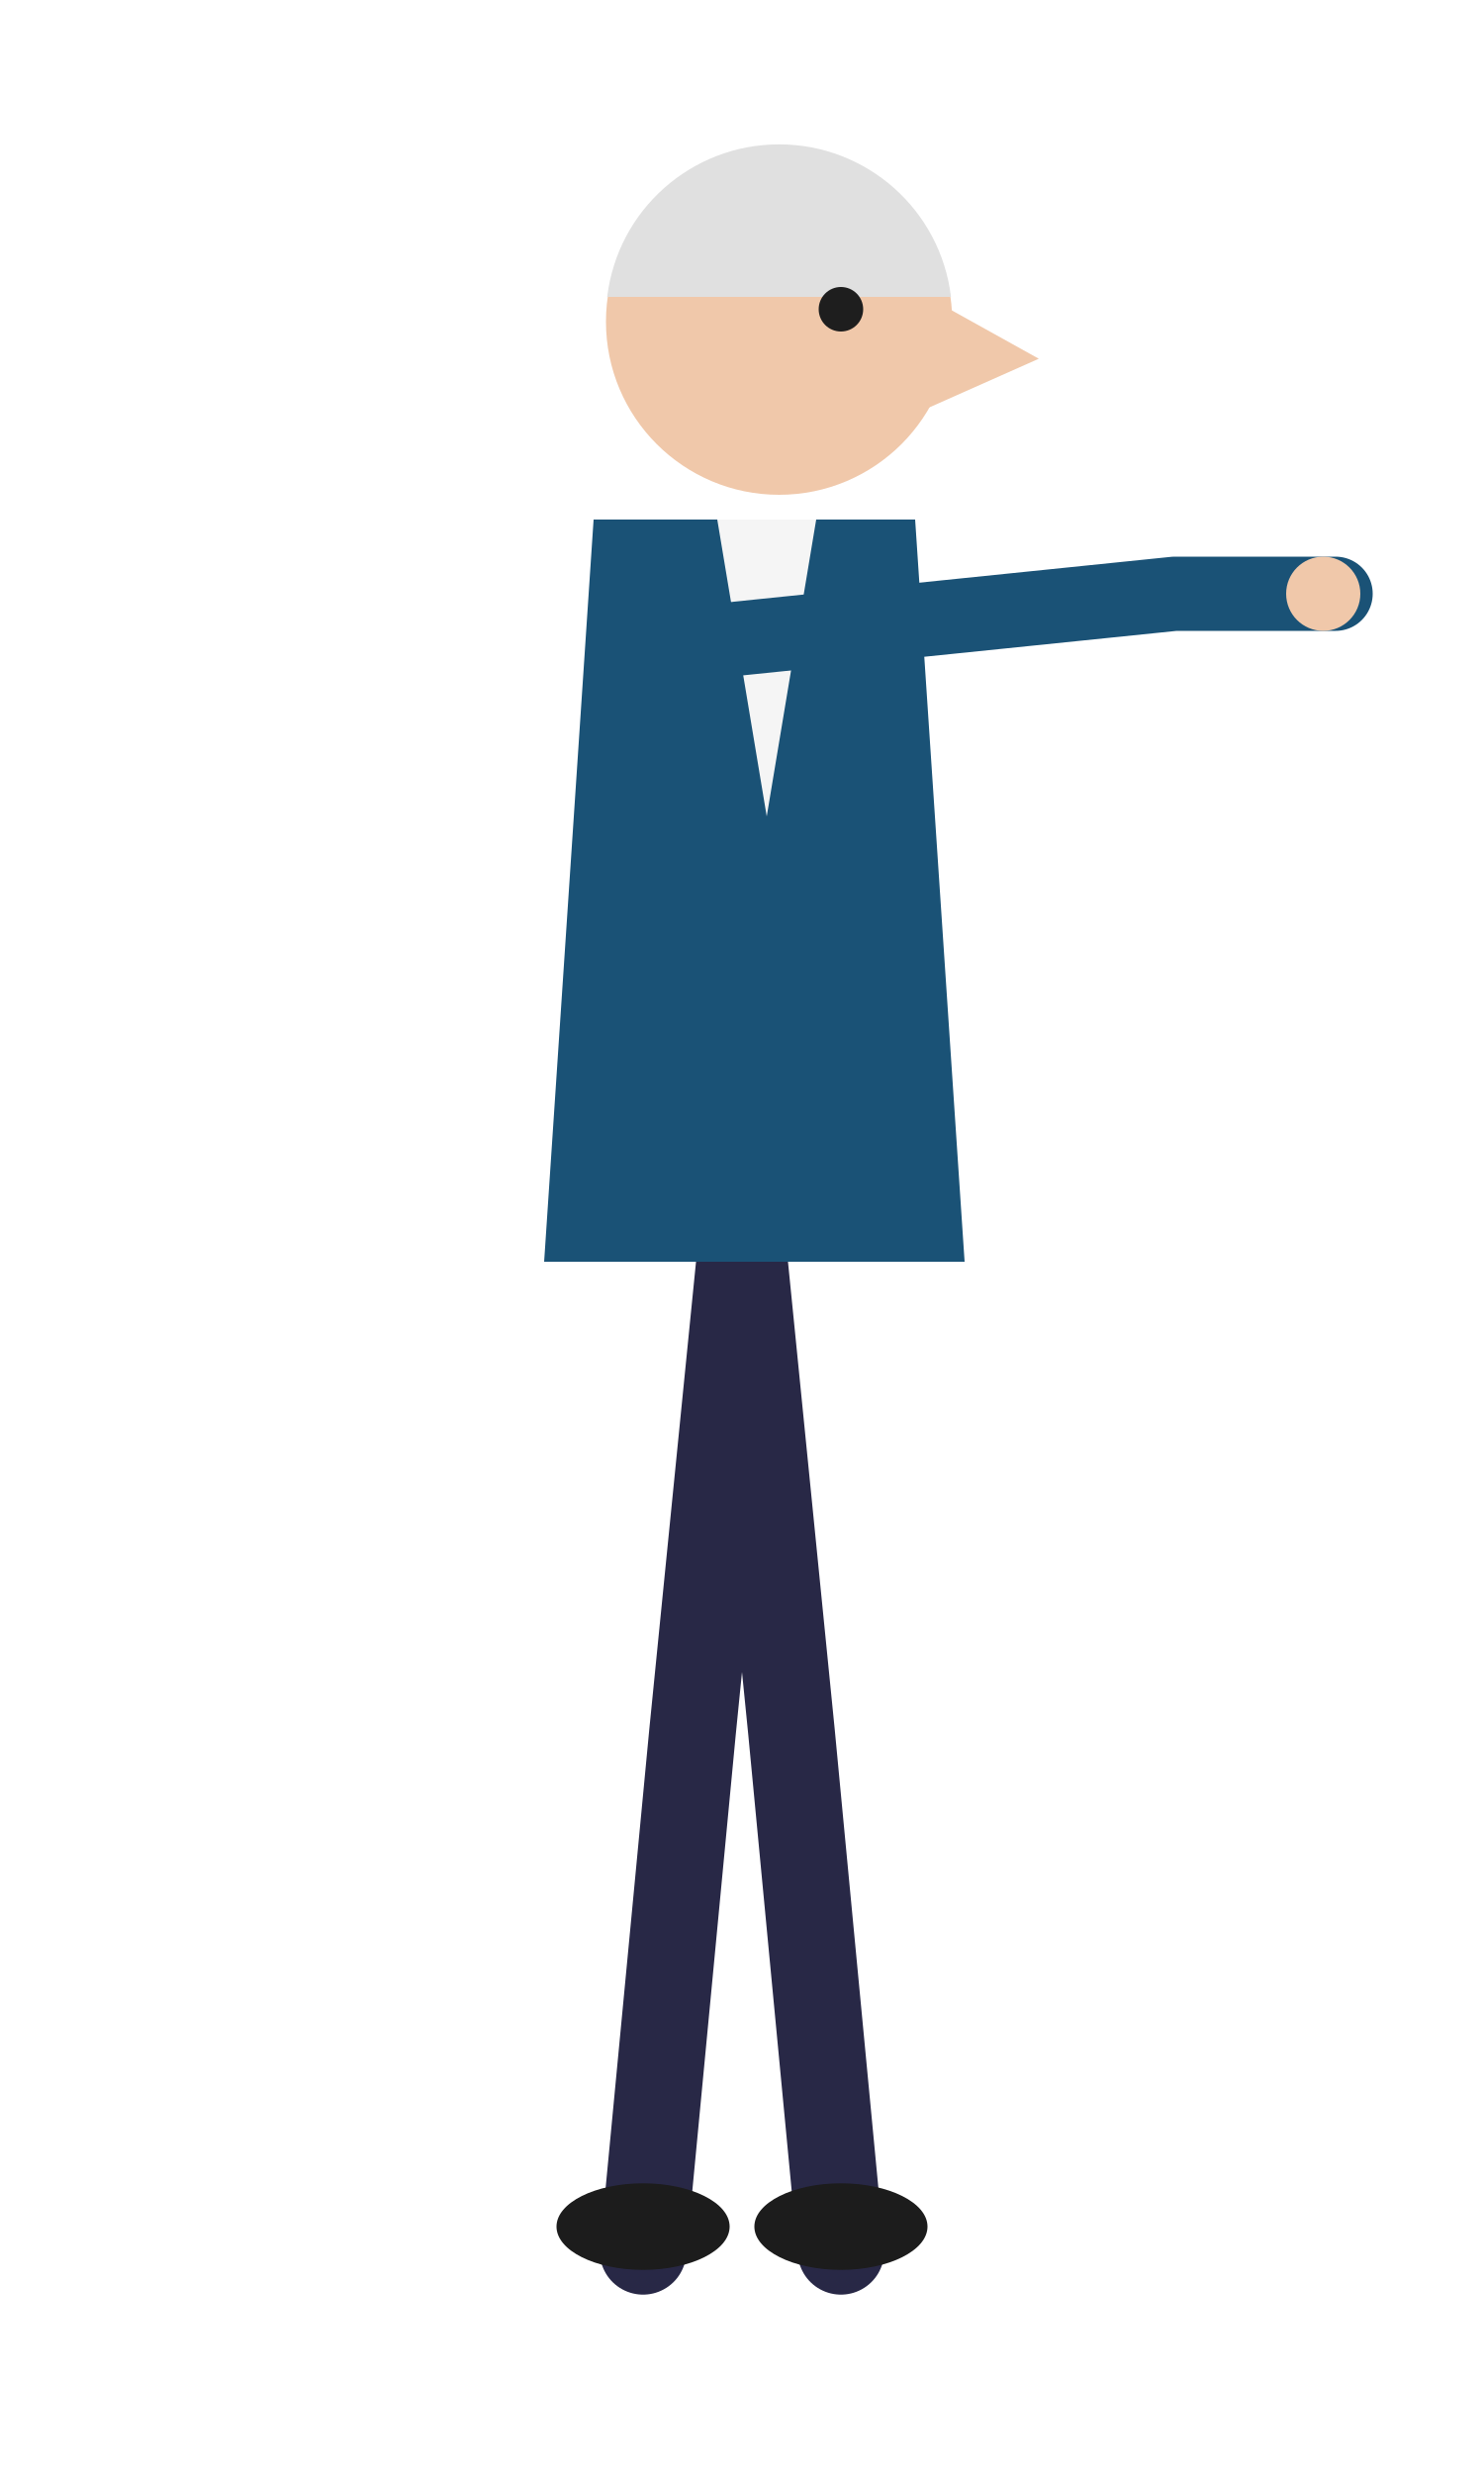
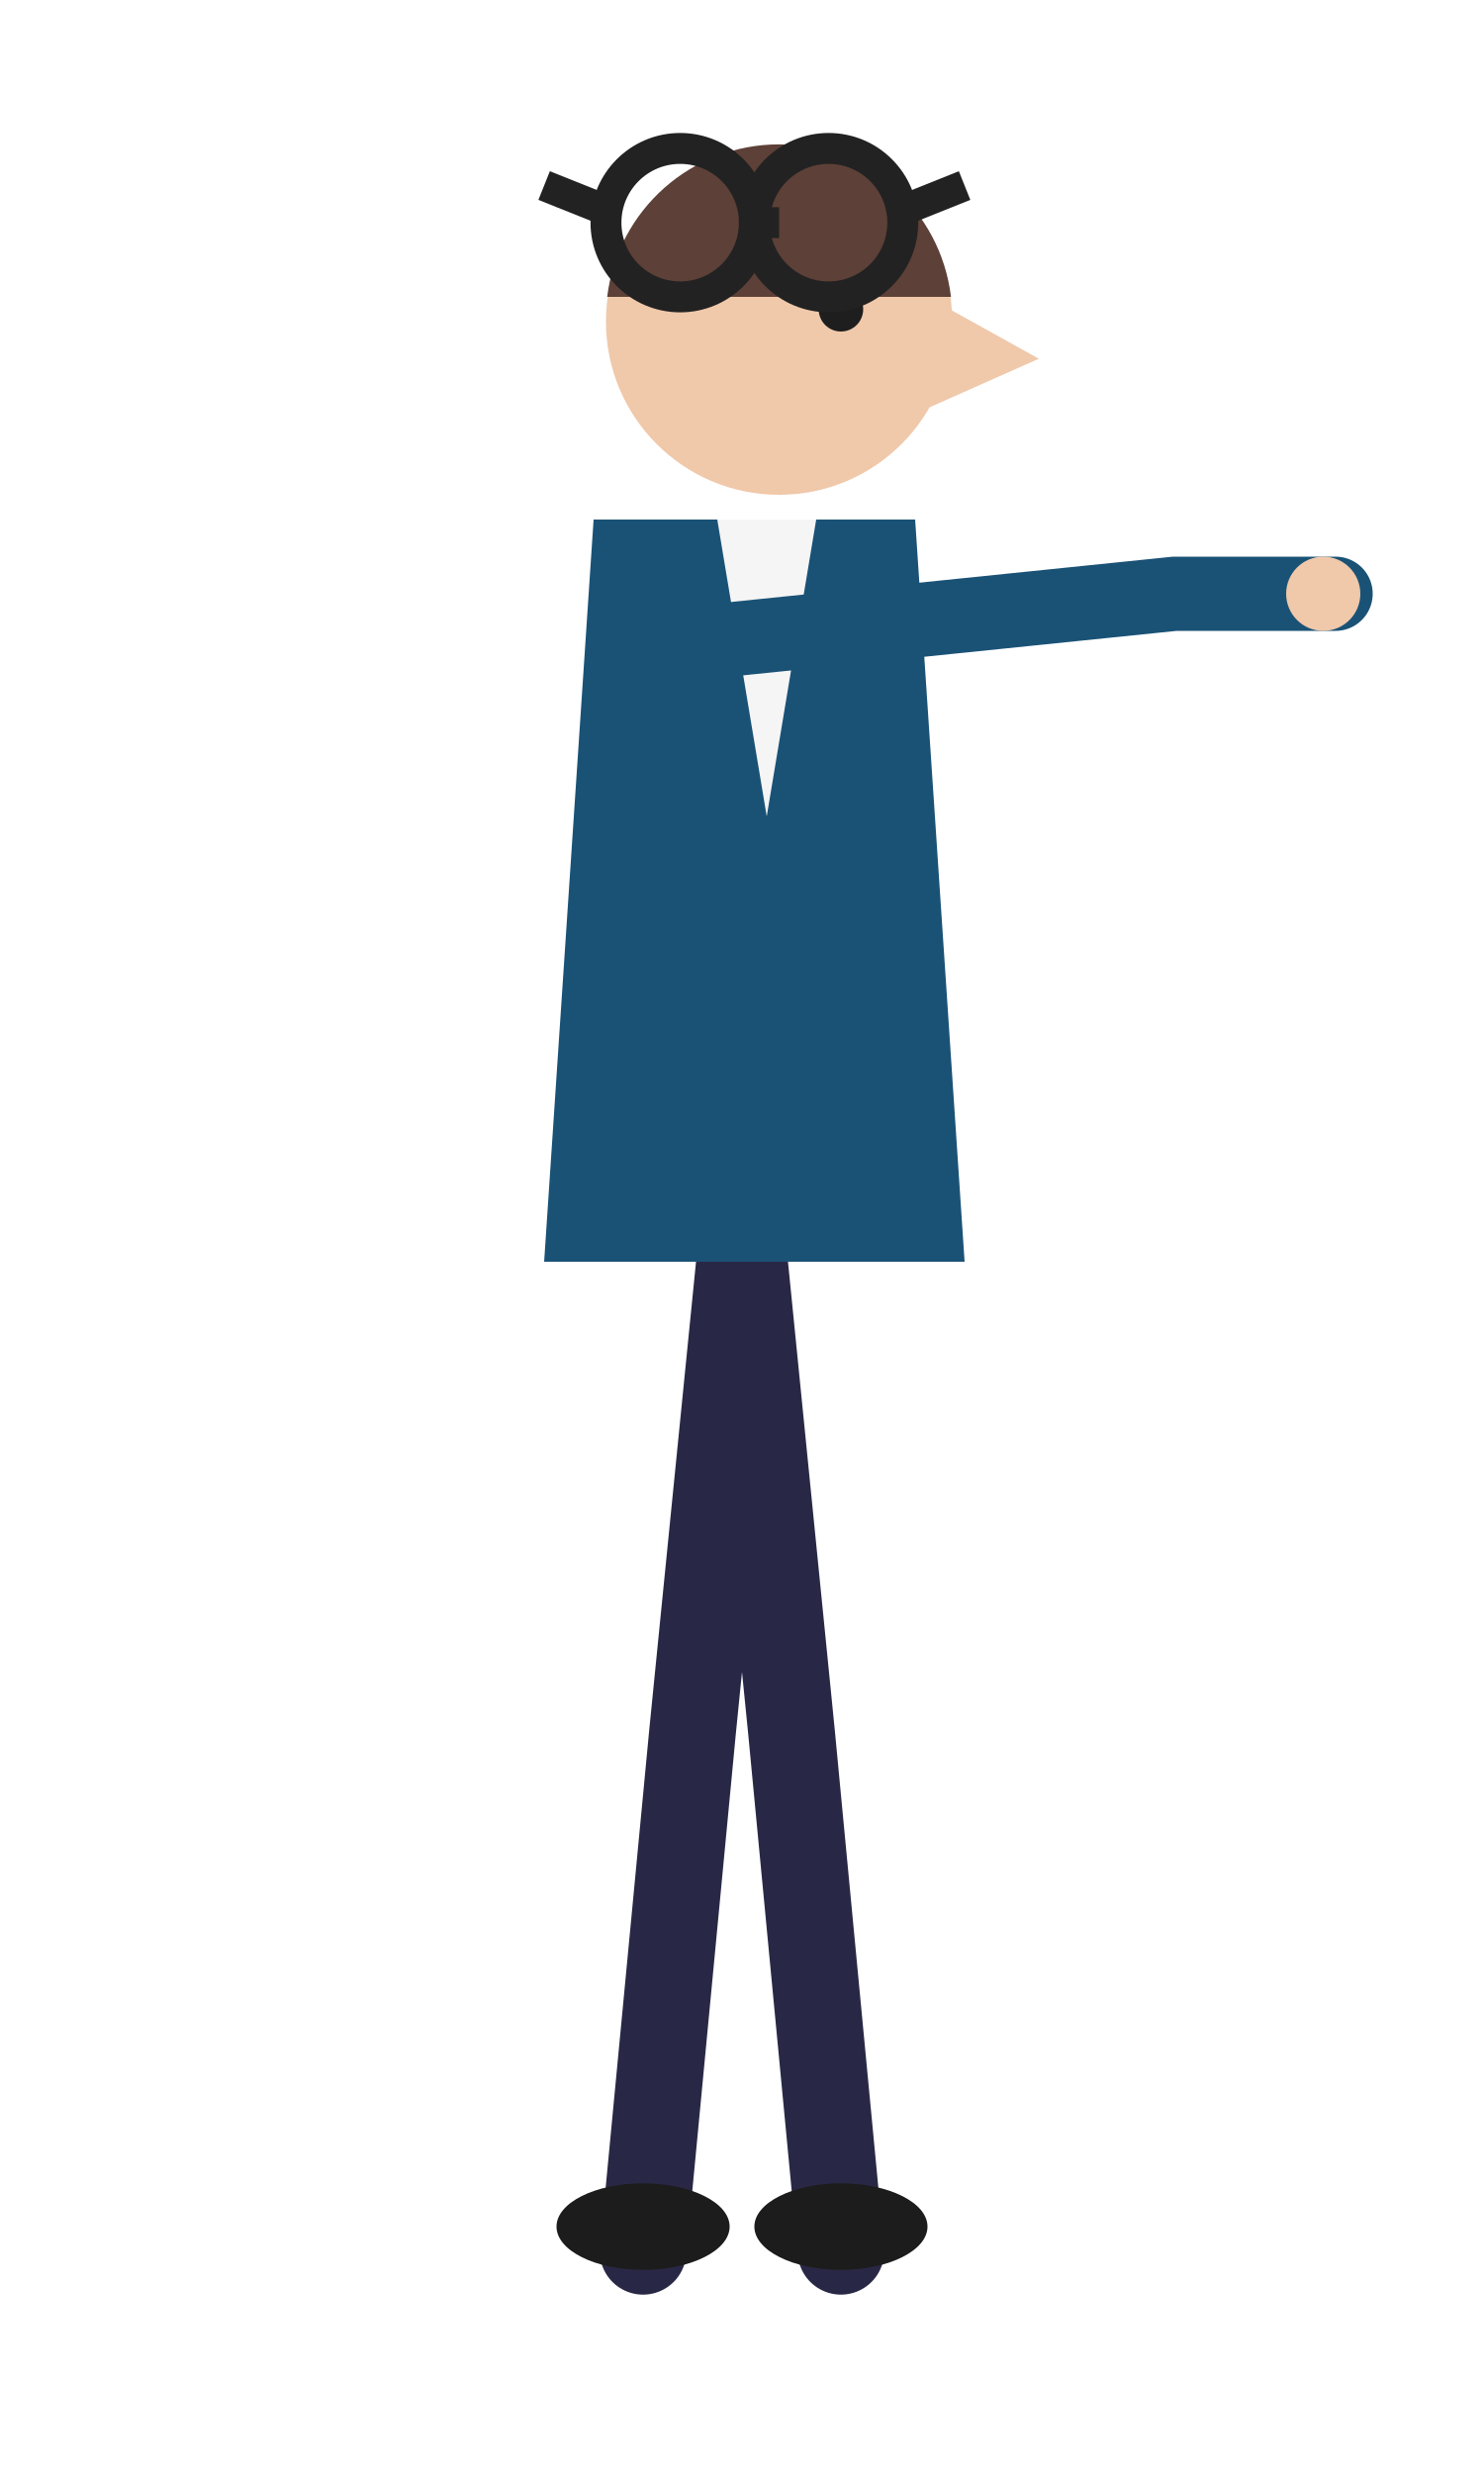
<svg xmlns="http://www.w3.org/2000/svg" viewBox="0 0 120 200" width="120" height="200">
  <g stroke="#282846" stroke-width="7" stroke-linecap="round" fill="none" stroke-linejoin="round">
    <path d="M60 100 L64 140 L68 182 M60 100 L56 140 L52 182" />
  </g>
  <ellipse cx="68" cy="180" rx="7" ry="3.5" fill="#1c1c1c" />
  <ellipse cx="52" cy="180" rx="7" ry="3.5" fill="#1c1c1c" />
  <path d="M48 42 L74 42 L78 102 L44 102 Z" fill="#1a5276" />
  <path d="M58 42 L66 42 L62 66 Z" fill="#f5f5f5" />
  <g stroke="#1a5276" stroke-width="6" stroke-linecap="round" fill="none">
    <path d="M56 52 L95 48 M95 48 L108 48" />
  </g>
  <circle cx="107" cy="48" r="3" fill="#f0c8aa" />
  <circle cx="63" cy="26" r="14" fill="#f0c8aa" />
  <path d="M75 24 L84 29 L75 33 Z" fill="#f0c8aa" />
-   <path d="M49.1 24 A14 14 0 0 1 76.9 24 Z" fill="#e0e0e0" />
+   <path d="M49.1 24 A14 14 0 0 1 76.9 24 Z" fill="#5d4037" />
  <circle cx="68" cy="25" r="1.8" fill="#1e1e1e" />
+   <g stroke="#222" stroke-width="2.5" fill="none">
+     <circle cx="55" cy="18" r="6" />
+     <circle cx="67" cy="18" r="6" />
+     <path d="M61 18 L63 18 M49 17 L44 15 M73 17 L78 15" />
+   </g>
</svg>
